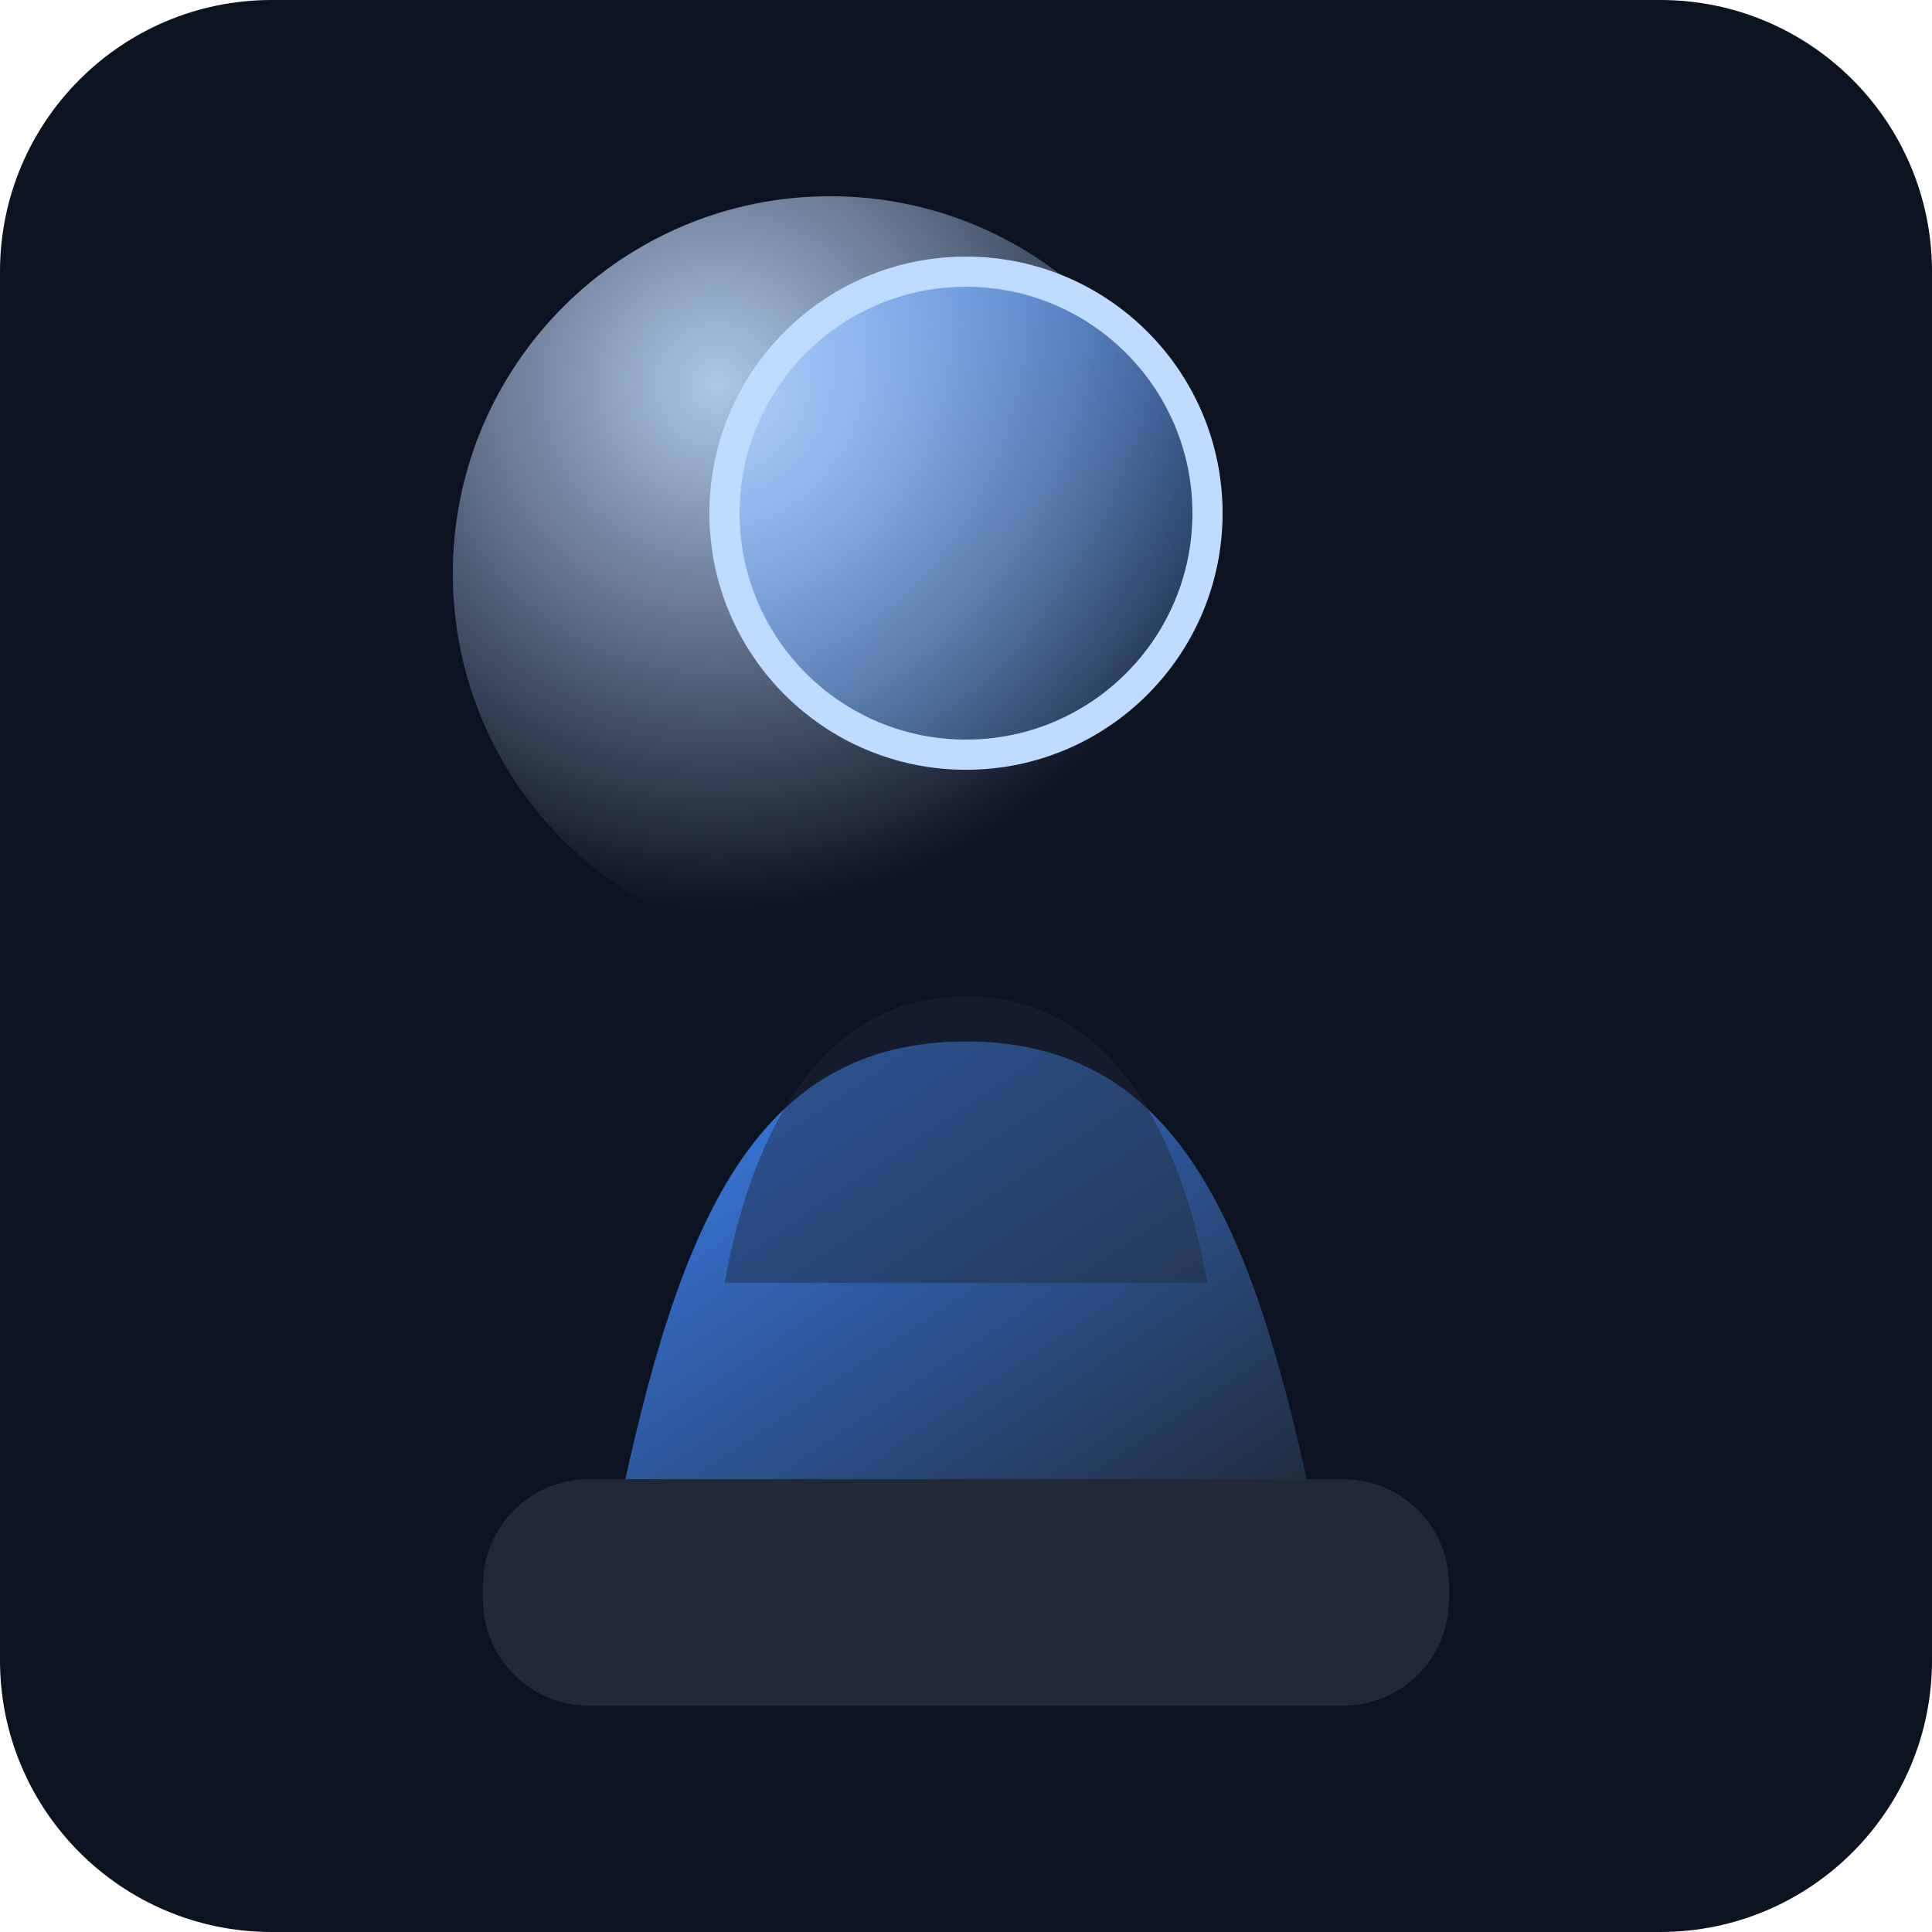
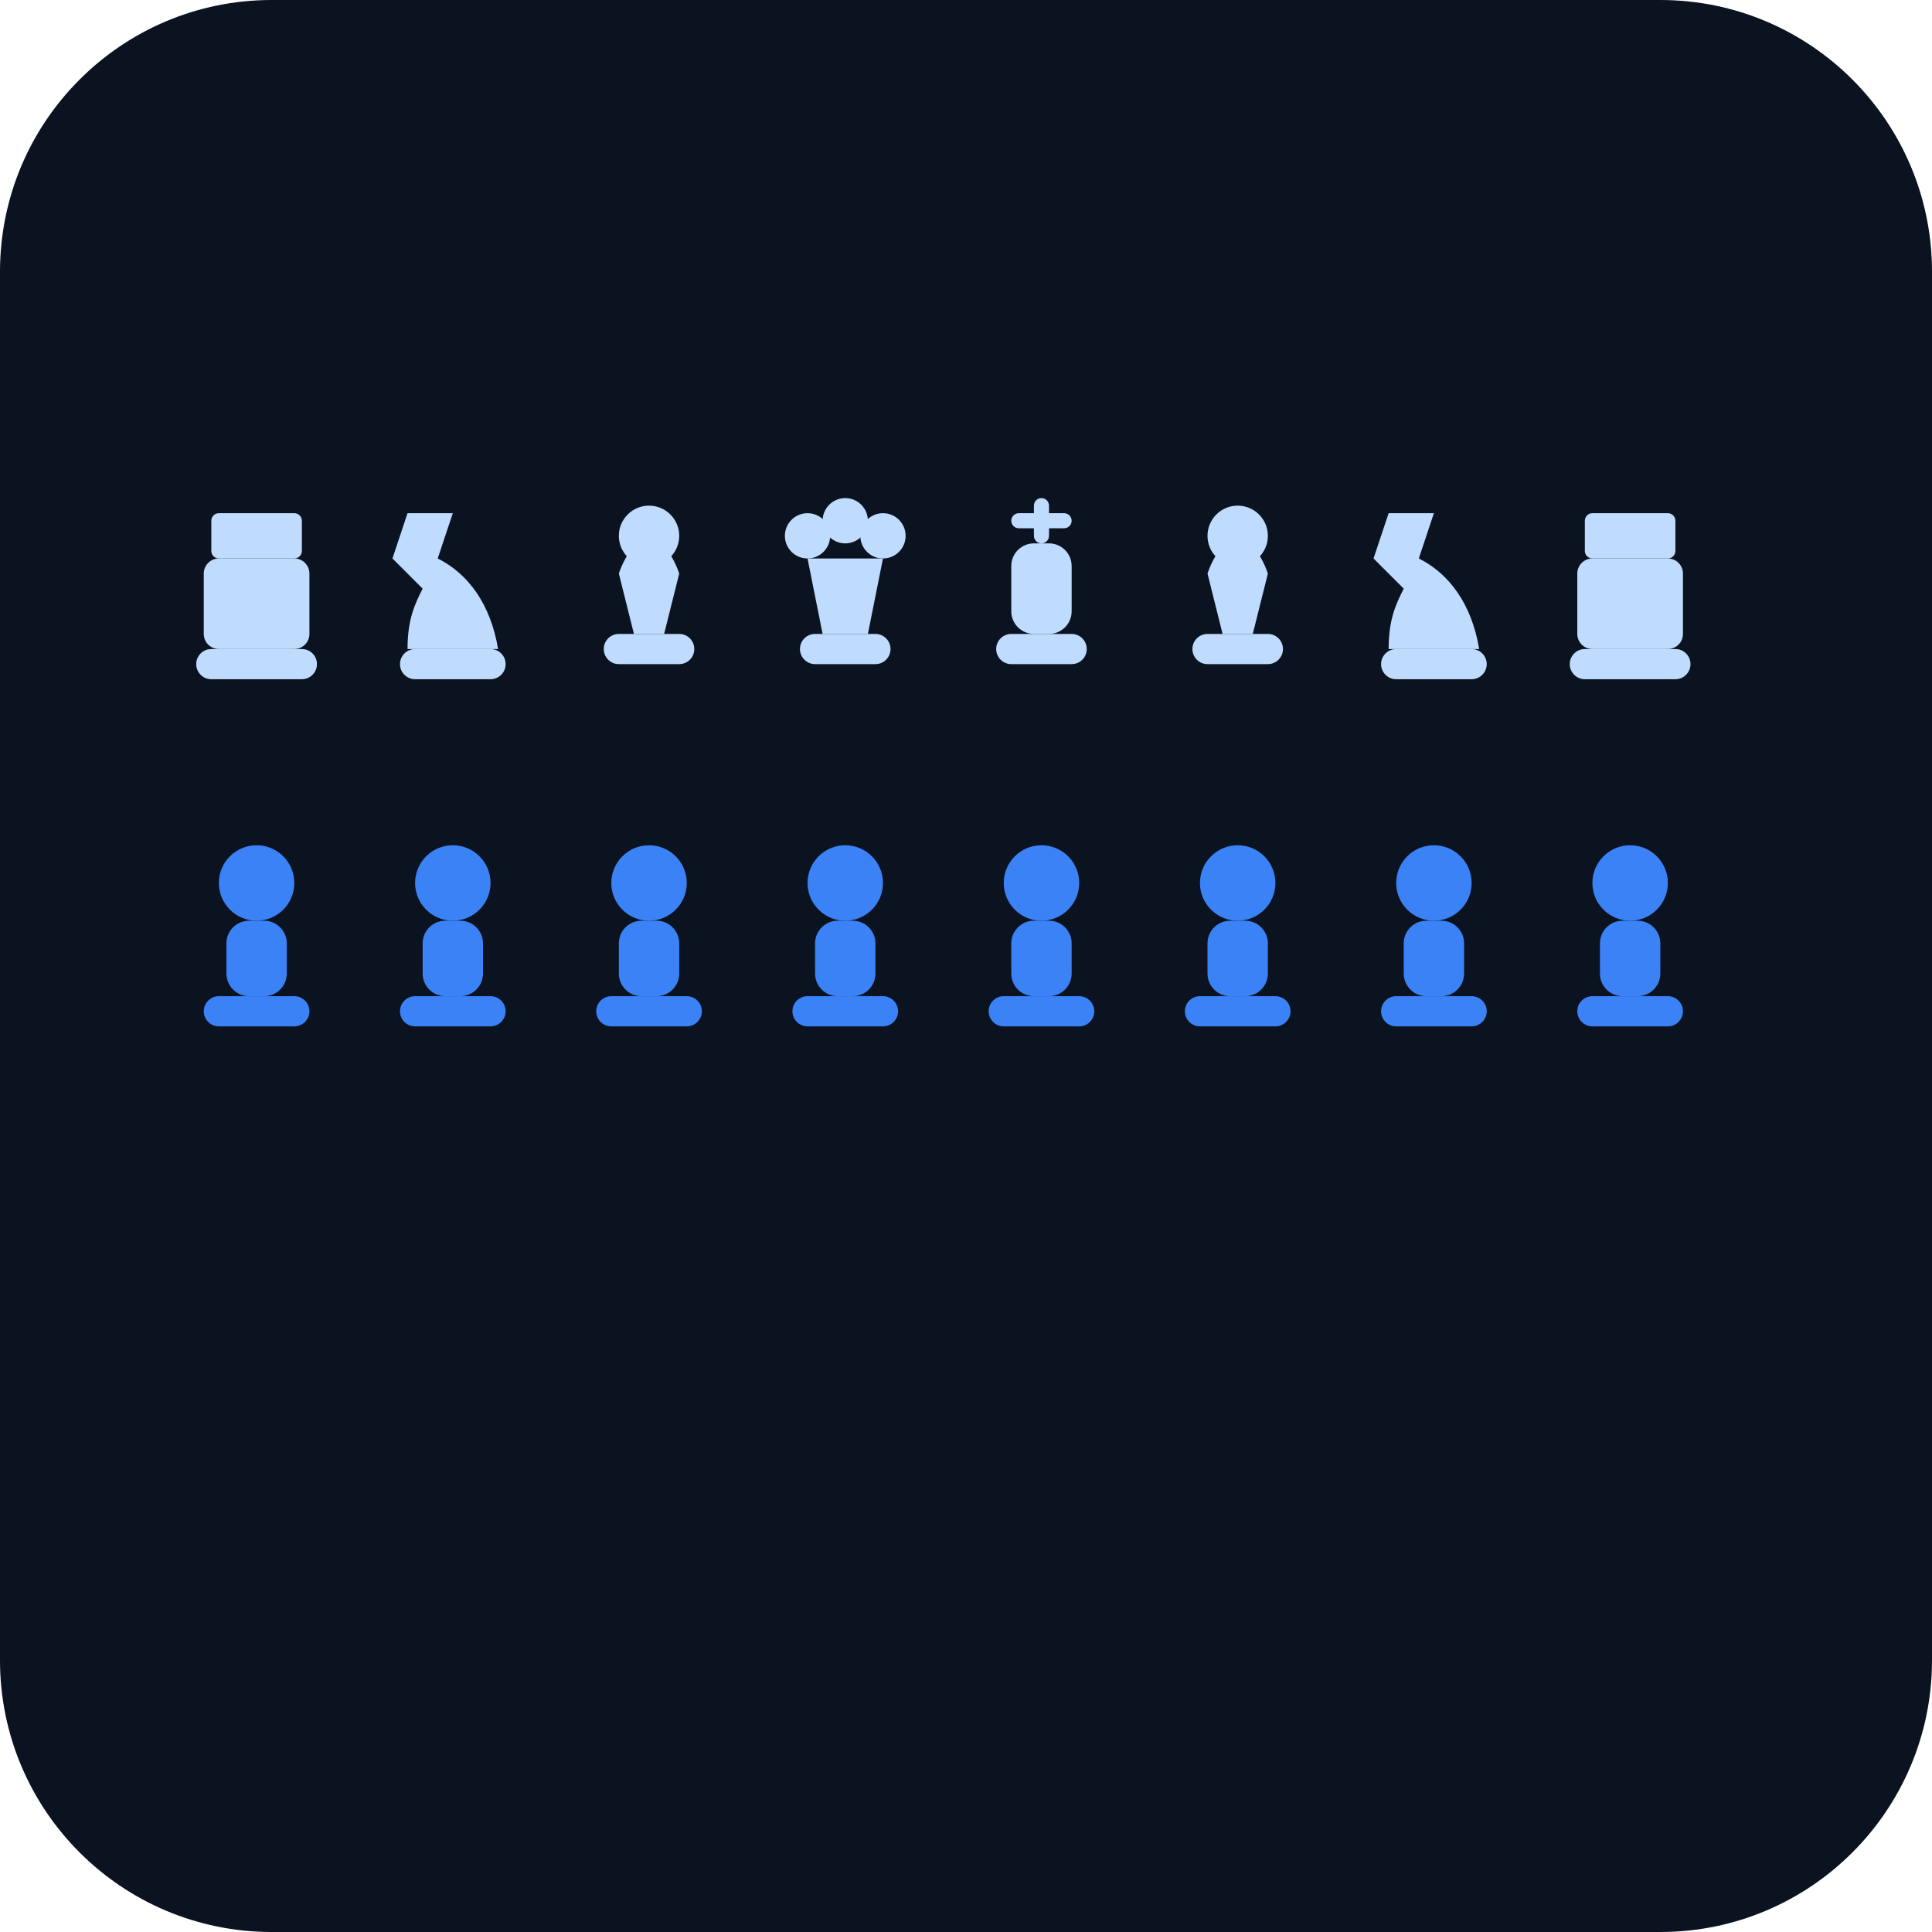
<svg xmlns="http://www.w3.org/2000/svg" width="256" height="256" viewBox="0 0 256 256">
-   <defs>
-     <radialGradient id="shine" cx="35%" cy="25%" r="70%">
-       <stop offset="0%" stop-color="#bfdbfe" stop-opacity="0.9" />
-       <stop offset="100%" stop-color="#bfdbfe" stop-opacity="0" />
-     </radialGradient>
-     <linearGradient id="body" x1="0" y1="0" x2="1" y2="1">
-       <stop offset="0%" stop-color="#3b82f6" />
-       <stop offset="100%" stop-color="#1f2937" />
-     </linearGradient>
-   </defs>
  <rect width="256" height="256" rx="36" fill="#0b1220" />
-   <circle cx="128" cy="68" r="32" fill="url(#body)" stroke="#bfdbfe" stroke-width="4" />
-   <path d="M82 200c8-38 18-62 46-62s38 24 46 62" fill="url(#body)" />
-   <path d="M96 170c4-22 14-38 32-38s28 16 32 38" fill="#1f2937" opacity="0.45" />
-   <rect x="64" y="196" width="128" height="30" rx="14" fill="#1f2937" />
-   <circle cx="110" cy="76" r="50" fill="url(#shine)" />
+   <g>
+     <g transform="translate(24 64)">
+       <rect x="4" y="4" width="12" height="6" rx="1" fill="#bfdbfe" />
+       <rect x="3" y="10" width="14" height="12" rx="2" fill="#bfdbfe" />
+       <rect x="2" y="22" width="16" height="4" rx="2" fill="#bfdbfe" />
+     </g>
+     <g transform="translate(50 64)">
+       <path d="M4 22h12c-1-6-4-10-8-12l2-6h-6l-2 6 4 4c-1 2-2 4-2 8z" fill="#bfdbfe" />
+       <rect x="3" y="22" width="14" height="4" rx="2" fill="#bfdbfe" />
+     </g>
+     <g transform="translate(76 64)">
+       <circle cx="10" cy="7" r="4" fill="#bfdbfe" />
+       <path d="M6 12c1-3 3-5 4-5s3 2 4 5l-2 8h-4l-2-8z" fill="#bfdbfe" />
+       <rect x="4" y="20" width="12" height="4" rx="2" fill="#bfdbfe" />
+     </g>
+     <g transform="translate(102 64)">
+       <circle cx="5" cy="7" r="3" fill="#bfdbfe" />
+       <circle cx="10" cy="5" r="3" fill="#bfdbfe" />
+       <circle cx="15" cy="7" r="3" fill="#bfdbfe" />
+       <path d="M5 10h10l-2 10h-6l-2-10z" fill="#bfdbfe" />
+       <rect x="4" y="20" width="12" height="4" rx="2" fill="#bfdbfe" />
+     </g>
+     <g transform="translate(128 64)">
+       <rect x="9" y="2" width="2" height="6" rx="1" fill="#bfdbfe" />
+       <rect x="6" y="4" width="8" height="2" rx="1" fill="#bfdbfe" />
+       <rect x="6" y="8" width="8" height="12" rx="3" fill="#bfdbfe" />
+       <rect x="4" y="20" width="12" height="4" rx="2" fill="#bfdbfe" />
+     </g>
+     <g transform="translate(154 64)">
+       <circle cx="10" cy="7" r="4" fill="#bfdbfe" />
+       <path d="M6 12c1-3 3-5 4-5s3 2 4 5l-2 8h-4l-2-8z" fill="#bfdbfe" />
+       <rect x="4" y="20" width="12" height="4" rx="2" fill="#bfdbfe" />
+     </g>
+     <g transform="translate(180 64)">
+       <path d="M4 22h12c-1-6-4-10-8-12l2-6h-6l-2 6 4 4c-1 2-2 4-2 8z" fill="#bfdbfe" />
+       <rect x="3" y="22" width="14" height="4" rx="2" fill="#bfdbfe" />
+     </g>
+     <g transform="translate(206 64)">
+       <rect x="4" y="4" width="12" height="6" rx="1" fill="#bfdbfe" />
+       <rect x="3" y="10" width="14" height="12" rx="2" fill="#bfdbfe" />
+       <rect x="2" y="22" width="16" height="4" rx="2" fill="#bfdbfe" />
+     </g>
+     <g transform="translate(24 110)">
+       <circle cx="10" cy="7" r="5" fill="#3b82f6" />
+       <rect x="6" y="12" width="8" height="10" rx="3" fill="#3b82f6" />
+       <rect x="3" y="22" width="14" height="4" rx="2" fill="#3b82f6" />
+     </g>
+     <g transform="translate(50 110)">
+       <circle cx="10" cy="7" r="5" fill="#3b82f6" />
+       <rect x="6" y="12" width="8" height="10" rx="3" fill="#3b82f6" />
+       <rect x="3" y="22" width="14" height="4" rx="2" fill="#3b82f6" />
+     </g>
+     <g transform="translate(76 110)">
+       <circle cx="10" cy="7" r="5" fill="#3b82f6" />
+       <rect x="6" y="12" width="8" height="10" rx="3" fill="#3b82f6" />
+       <rect x="3" y="22" width="14" height="4" rx="2" fill="#3b82f6" />
+     </g>
+     <g transform="translate(102 110)">
+       <circle cx="10" cy="7" r="5" fill="#3b82f6" />
+       <rect x="6" y="12" width="8" height="10" rx="3" fill="#3b82f6" />
+       <rect x="3" y="22" width="14" height="4" rx="2" fill="#3b82f6" />
+     </g>
+     <g transform="translate(128 110)">
+       <circle cx="10" cy="7" r="5" fill="#3b82f6" />
+       <rect x="6" y="12" width="8" height="10" rx="3" fill="#3b82f6" />
+       <rect x="3" y="22" width="14" height="4" rx="2" fill="#3b82f6" />
+     </g>
+     <g transform="translate(154 110)">
+       <circle cx="10" cy="7" r="5" fill="#3b82f6" />
+       <rect x="6" y="12" width="8" height="10" rx="3" fill="#3b82f6" />
+       <rect x="3" y="22" width="14" height="4" rx="2" fill="#3b82f6" />
+     </g>
+     <g transform="translate(180 110)">
+       <circle cx="10" cy="7" r="5" fill="#3b82f6" />
+       <rect x="6" y="12" width="8" height="10" rx="3" fill="#3b82f6" />
+       <rect x="3" y="22" width="14" height="4" rx="2" fill="#3b82f6" />
+     </g>
+     <g transform="translate(206 110)">
+       <circle cx="10" cy="7" r="5" fill="#3b82f6" />
+       <rect x="6" y="12" width="8" height="10" rx="3" fill="#3b82f6" />
+       <rect x="3" y="22" width="14" height="4" rx="2" fill="#3b82f6" />
+     </g>
+   </g>
</svg>
